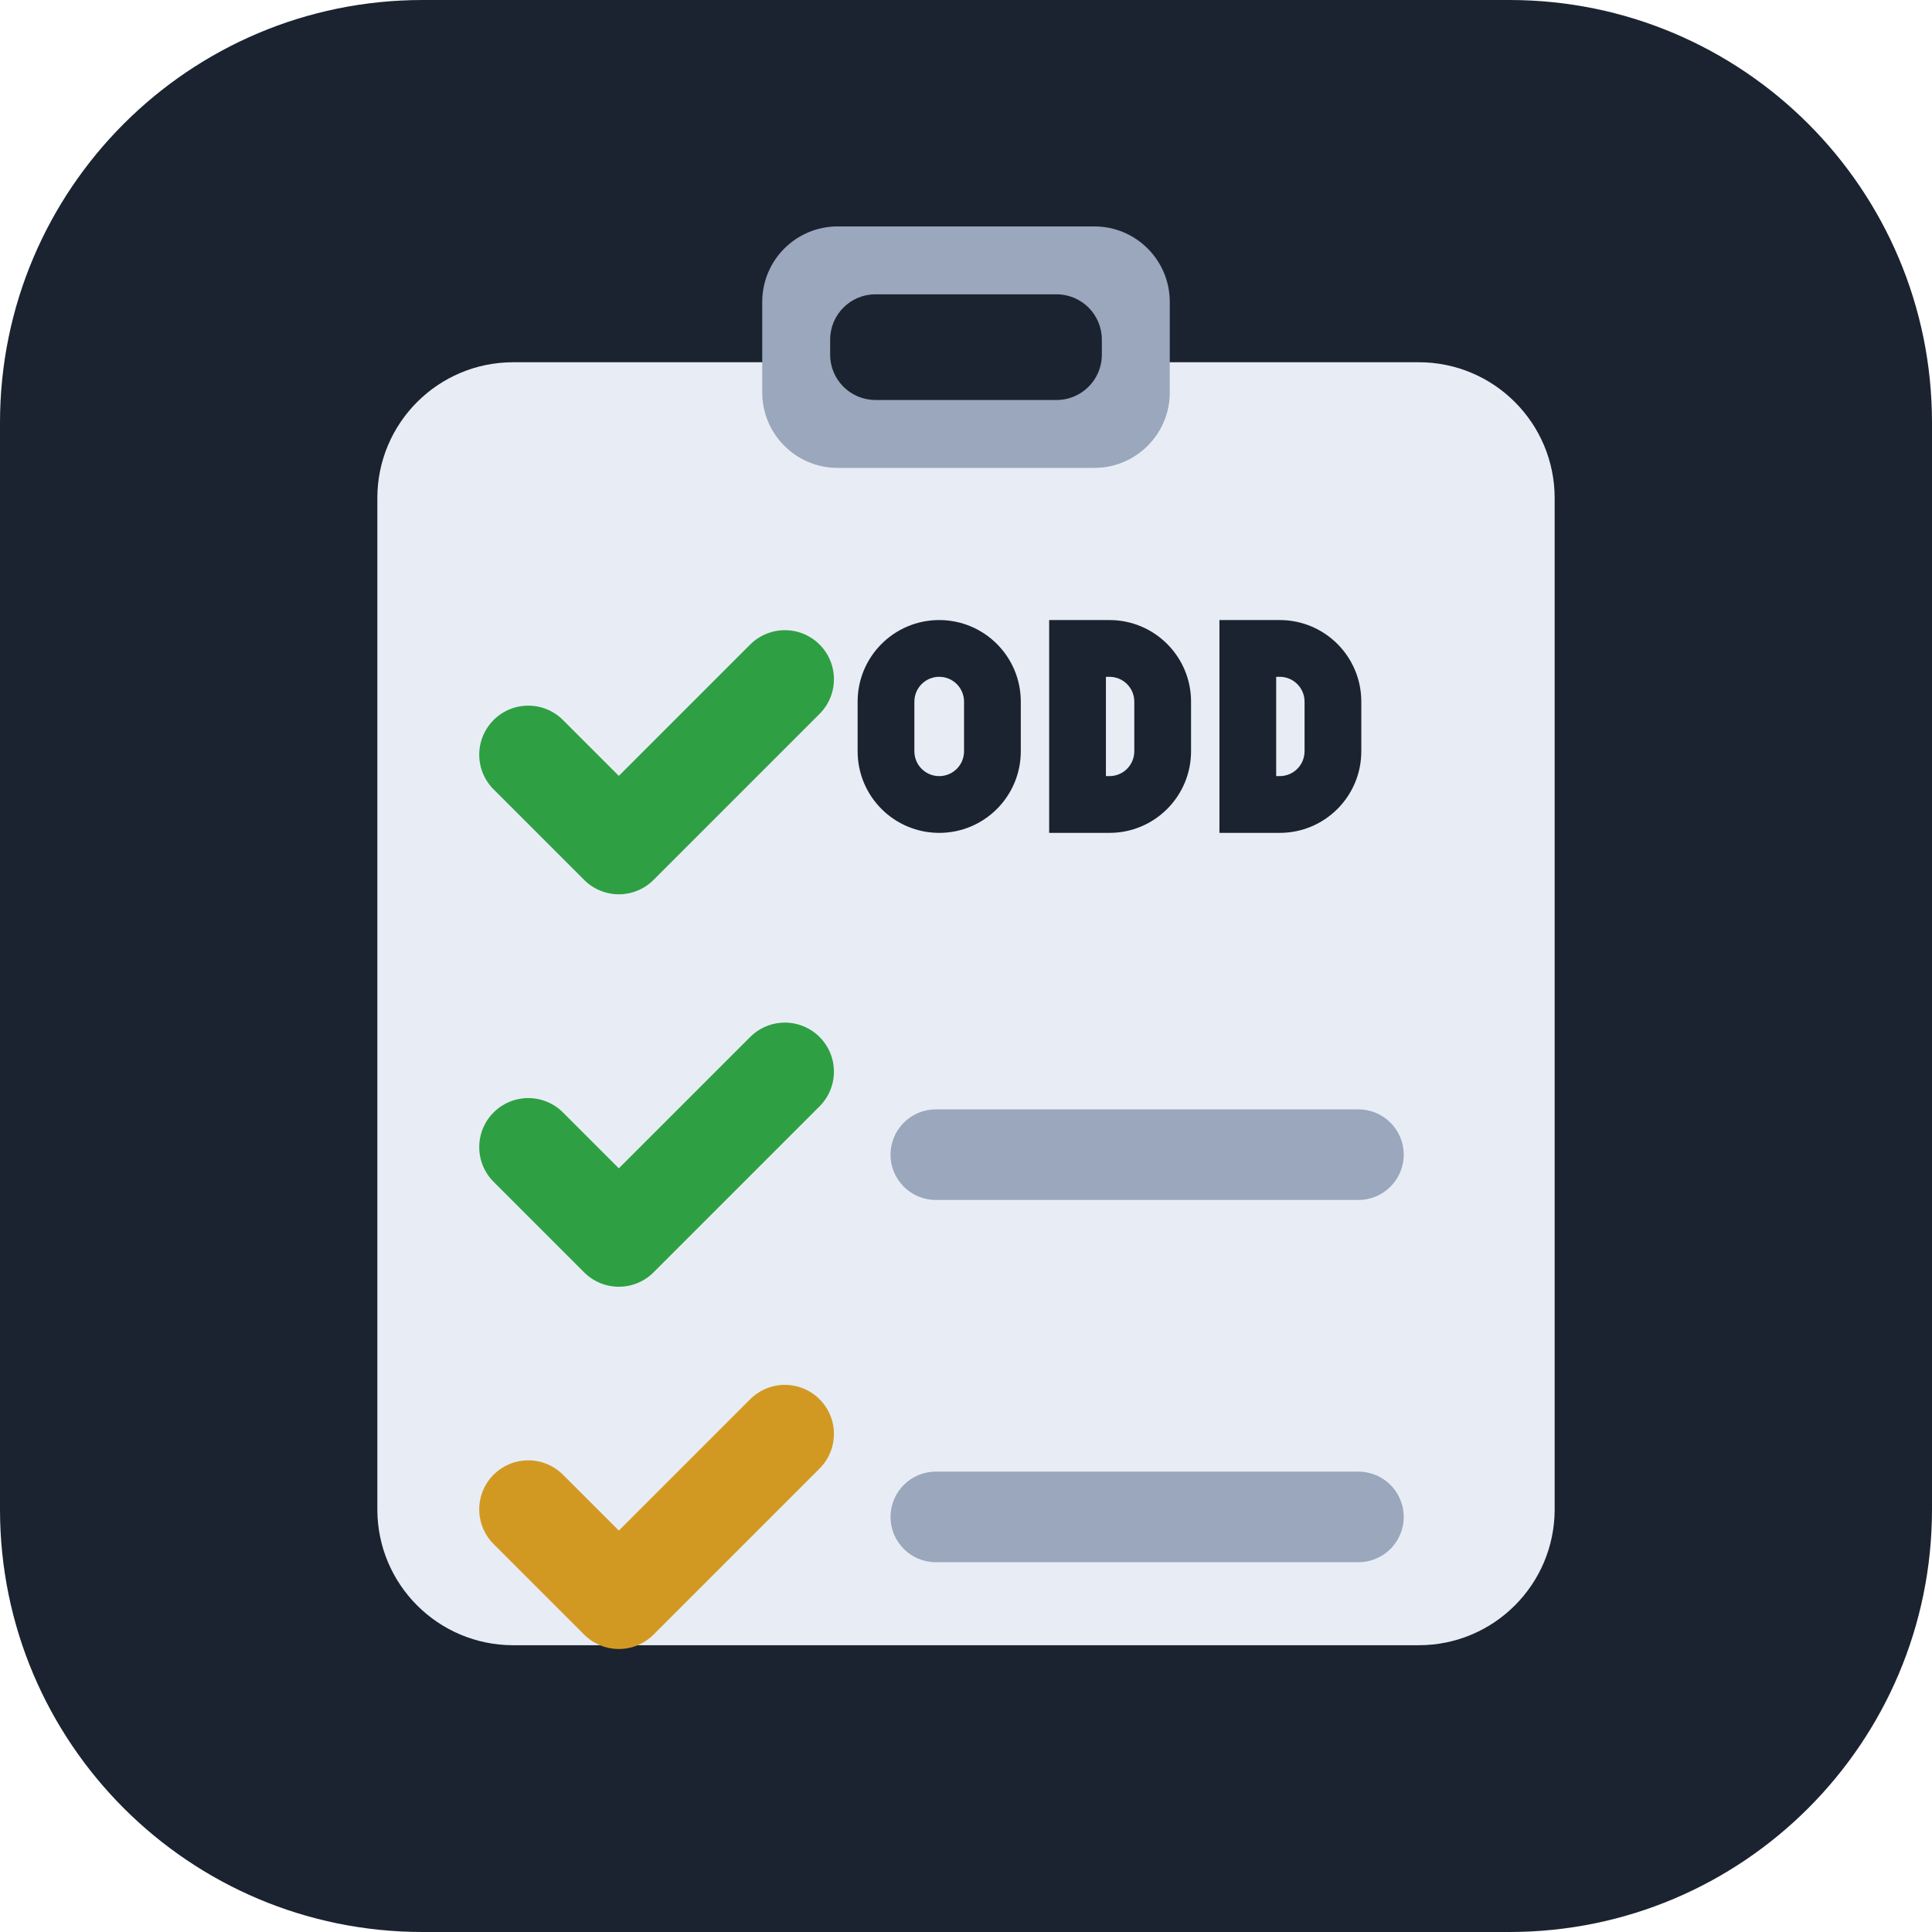
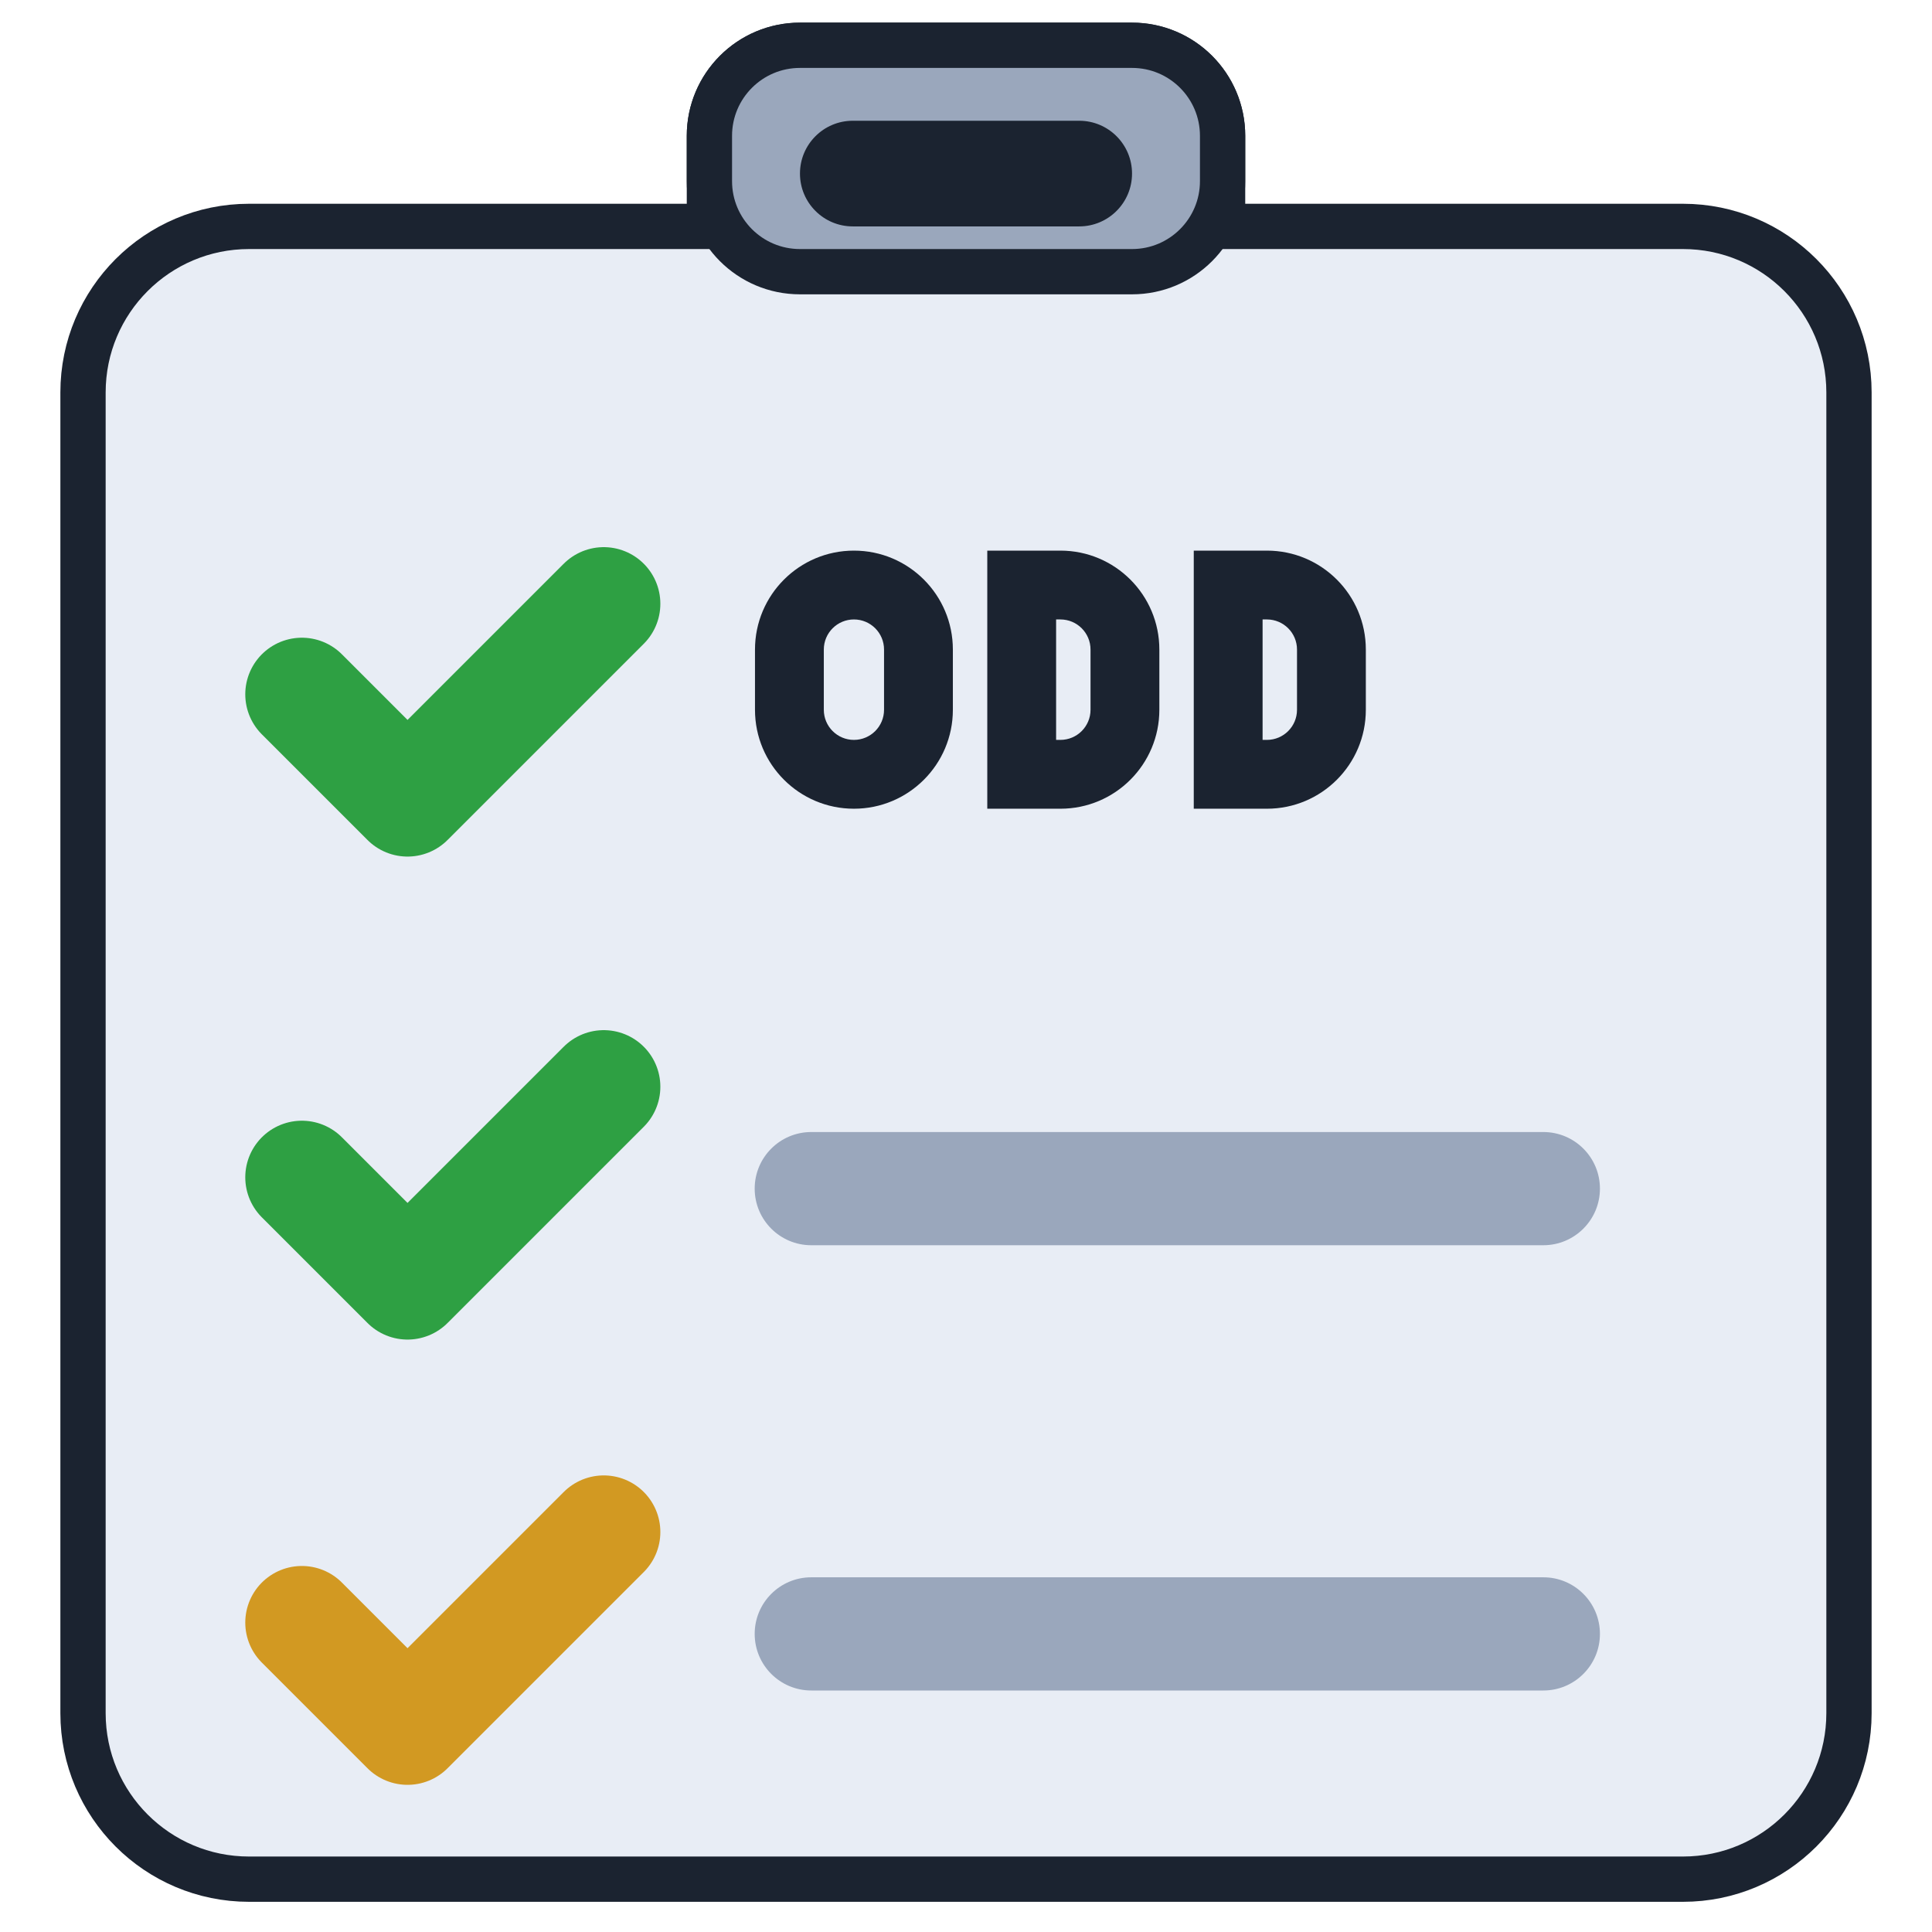
<svg xmlns="http://www.w3.org/2000/svg" width="256" height="256" viewBox="0 0 256 256">
-   <rect width="256" height="256" rx="56" fill="#1B2330" />
-   <rect x="50" y="48" width="156" height="170" rx="18" fill="#E8EDF5" />
-   <rect x="101" y="30" width="54" height="32" rx="10" fill="#9AA7BC" />
-   <rect x="110" y="39" width="36" height="14" rx="6" fill="#1B2330" />
-   <path d="M70 100 L82 112 L104 90" fill="none" stroke="#2EA043" stroke-width="13" stroke-linecap="round" stroke-linejoin="round" />
-   <g fill="#1B2330" fill-rule="evenodd" transform="translate(84.5,45.5) scale(0.47)">
+   <rect x="94" y="6" width="68" height="38" rx="12" fill="#9AA7BC" stroke="#1B2330" stroke-width="6" />
+   <rect x="11" y="30" width="234" height="219" rx="22" fill="#E8EDF5" stroke="#1B2330" stroke-width="6" />
+   <rect x="94" y="6" width="68" height="30" rx="12" fill="#9AA7BC" stroke="#1B2330" stroke-width="6" />
+   <rect x="106" y="16" width="44" height="14" rx="7" fill="#1B2330" />
+   <path d="M40 92 L54 106 L80 80" fill="none" stroke="#2EA043" stroke-width="15" stroke-linecap="round" stroke-linejoin="round" />
+   <g fill="#1B2330" fill-rule="evenodd" transform="translate(64.7,28.5) scale(0.57)">
    <path d="M85 78a23 23 0 0 1 23 23v14a23 23 0 0 1-46 0v-14a23 23 0 0 1 23-23Zm0 16a7 7 0 0 0-7 7v14a7 7 0 0 0 14 0v-14a7 7 0 0 0-7-7Z" />
    <path d="M116 78h17a23 23 0 0 1 23 23v14a23 23 0 0 1-23 23h-17V78Zm16 16v28h1a7 7 0 0 0 7-7v-14a7 7 0 0 0-7-7h-1Z" />
    <path d="M164 78h17a23 23 0 0 1 23 23v14a23 23 0 0 1-23 23h-17V78Zm16 16v28h1a7 7 0 0 0 7-7v-14a7 7 0 0 0-7-7h-1Z" />
  </g>
-   <path d="M70 152 L82 164 L104 142" fill="none" stroke="#2EA043" stroke-width="13" stroke-linecap="round" stroke-linejoin="round" />
-   <rect x="118" y="147" width="68" height="12" rx="6" fill="#9AA7BC" />
-   <path d="M70 200 L82 212 L104 190" fill="none" stroke="#D29922" stroke-width="13" stroke-linecap="round" stroke-linejoin="round" />
-   <rect x="118" y="195" width="68" height="12" rx="6" fill="#9AA7BC" />
+   <path d="M40 156 L54 170 L80 144" fill="none" stroke="#2EA043" stroke-width="15" stroke-linecap="round" stroke-linejoin="round" />
+   <rect x="100" y="150" width="112" height="15" rx="7.5" fill="#9AA7BC" />
+   <path d="M40 215 L54 229 L80 203" fill="none" stroke="#D29922" stroke-width="15" stroke-linecap="round" stroke-linejoin="round" />
+   <rect x="100" y="209" width="112" height="15" rx="7.5" fill="#9AA7BC" />
</svg>
